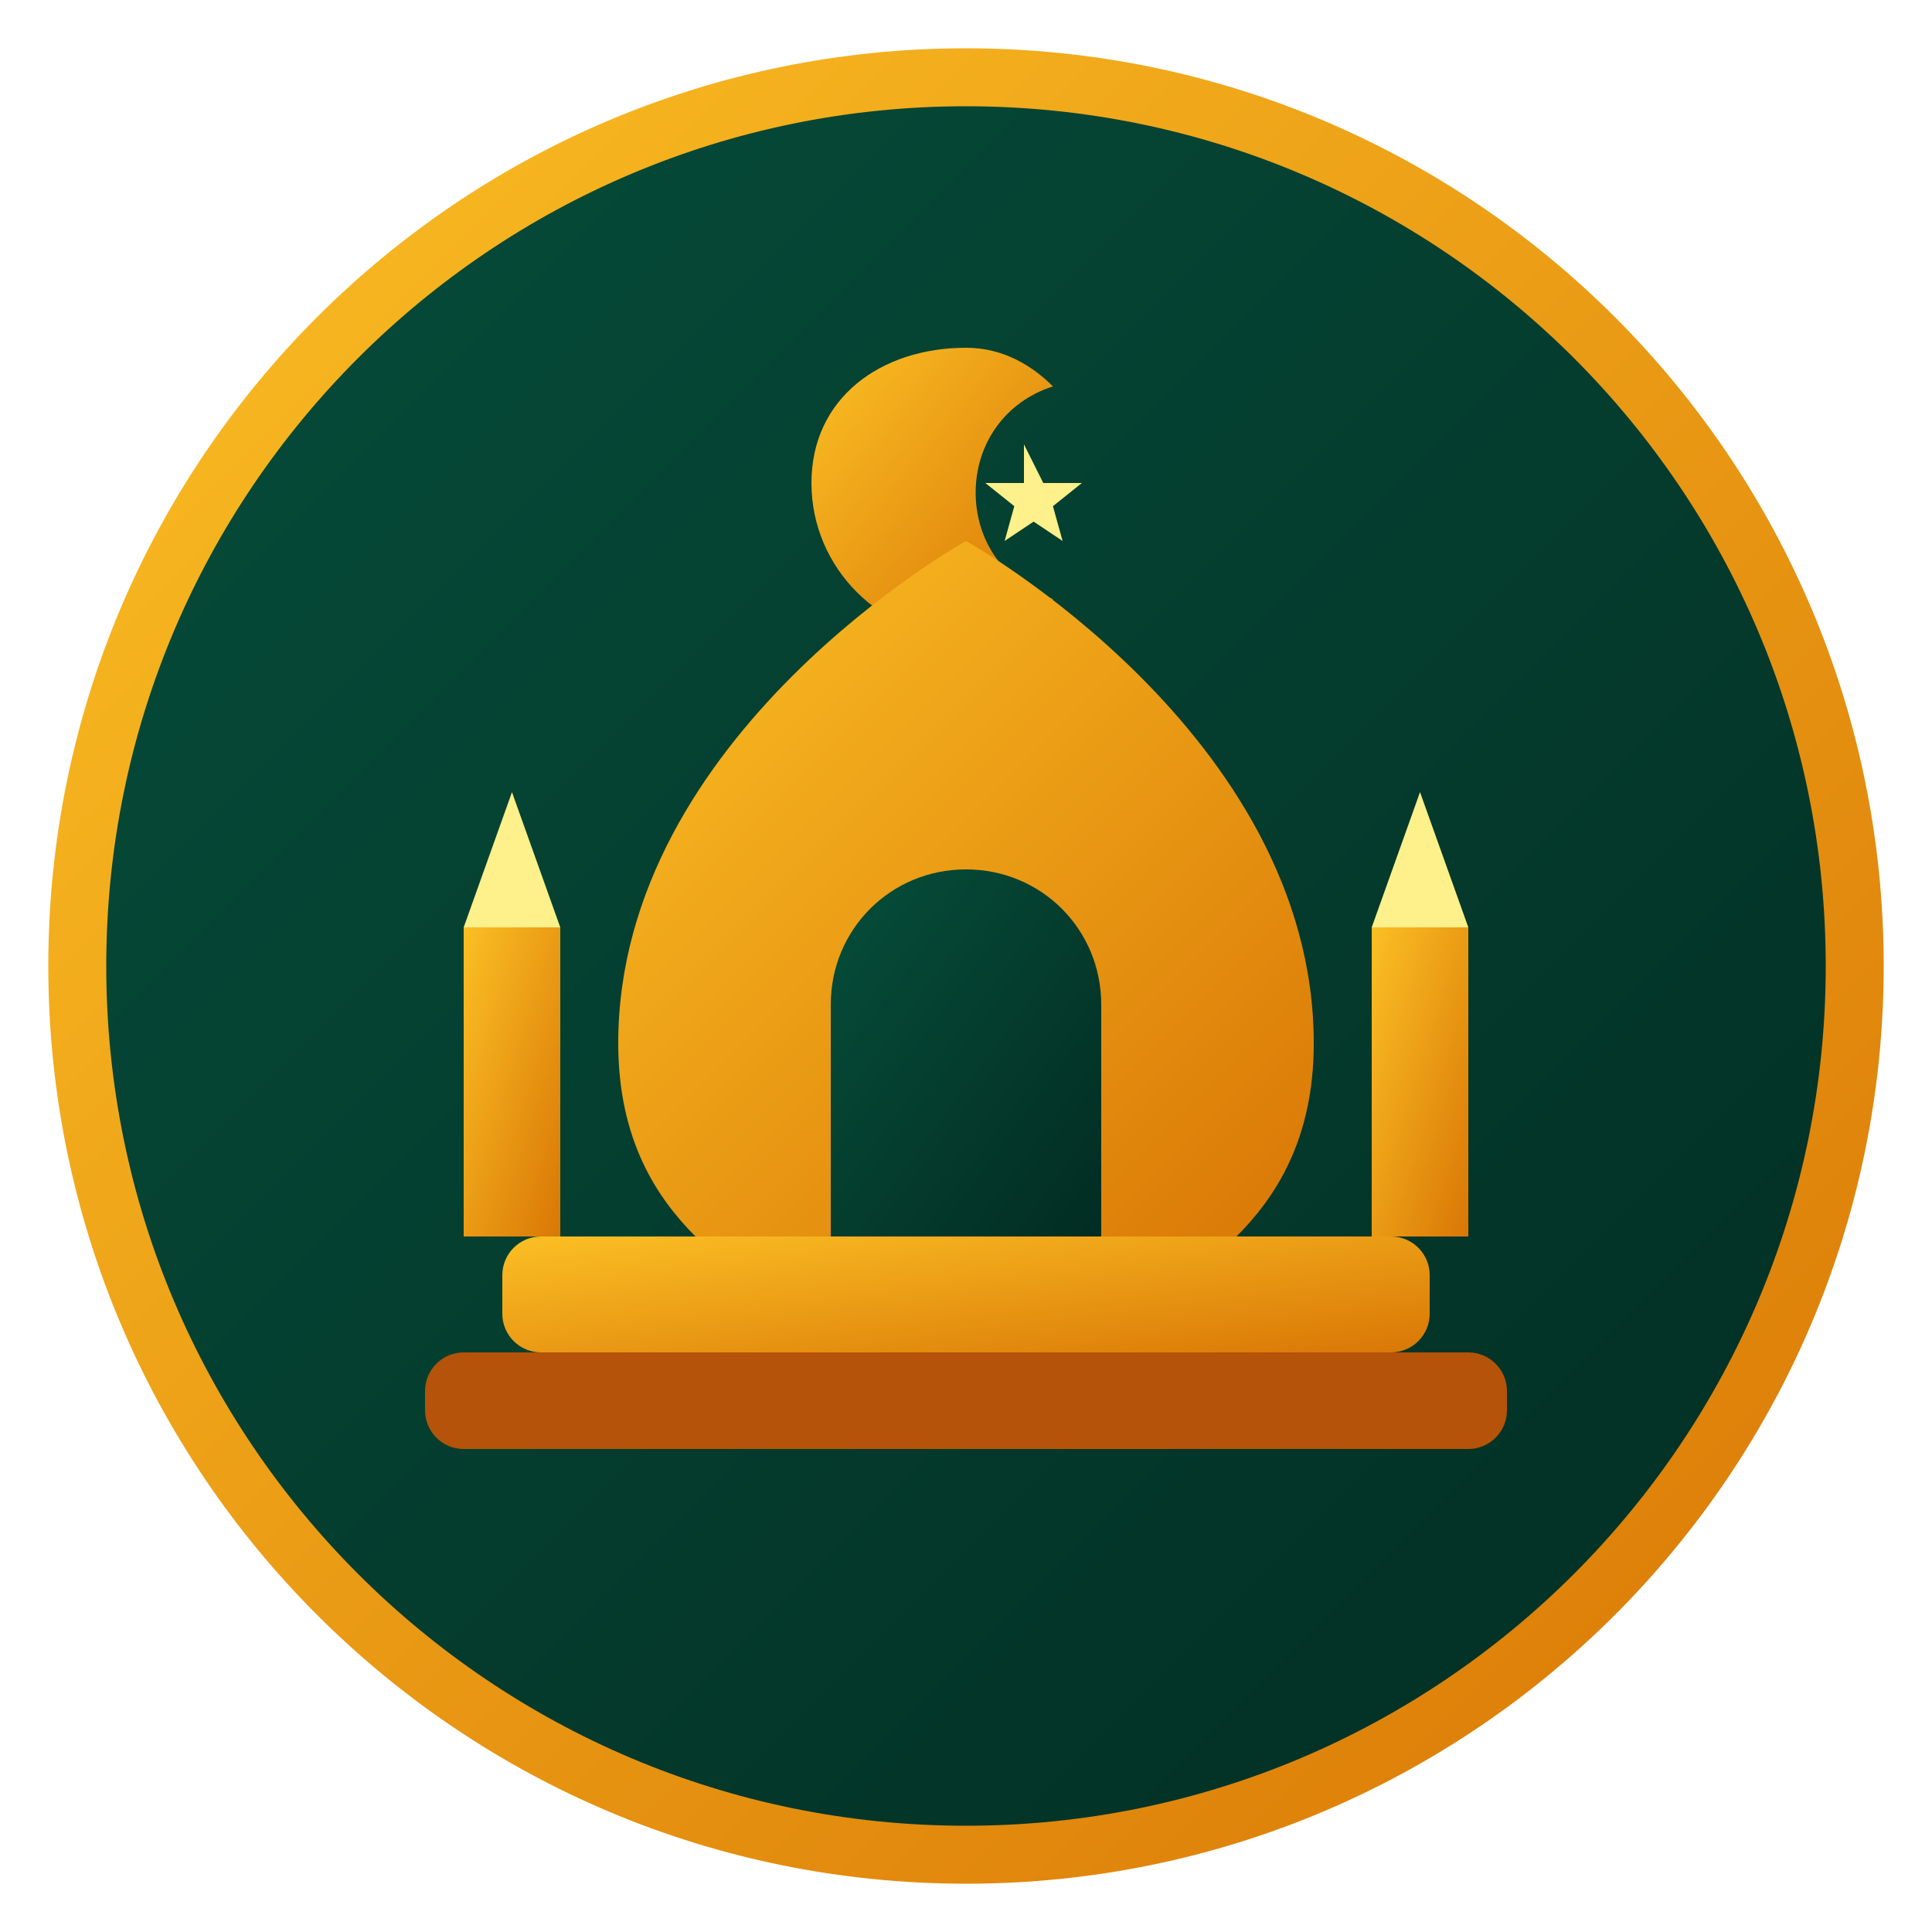
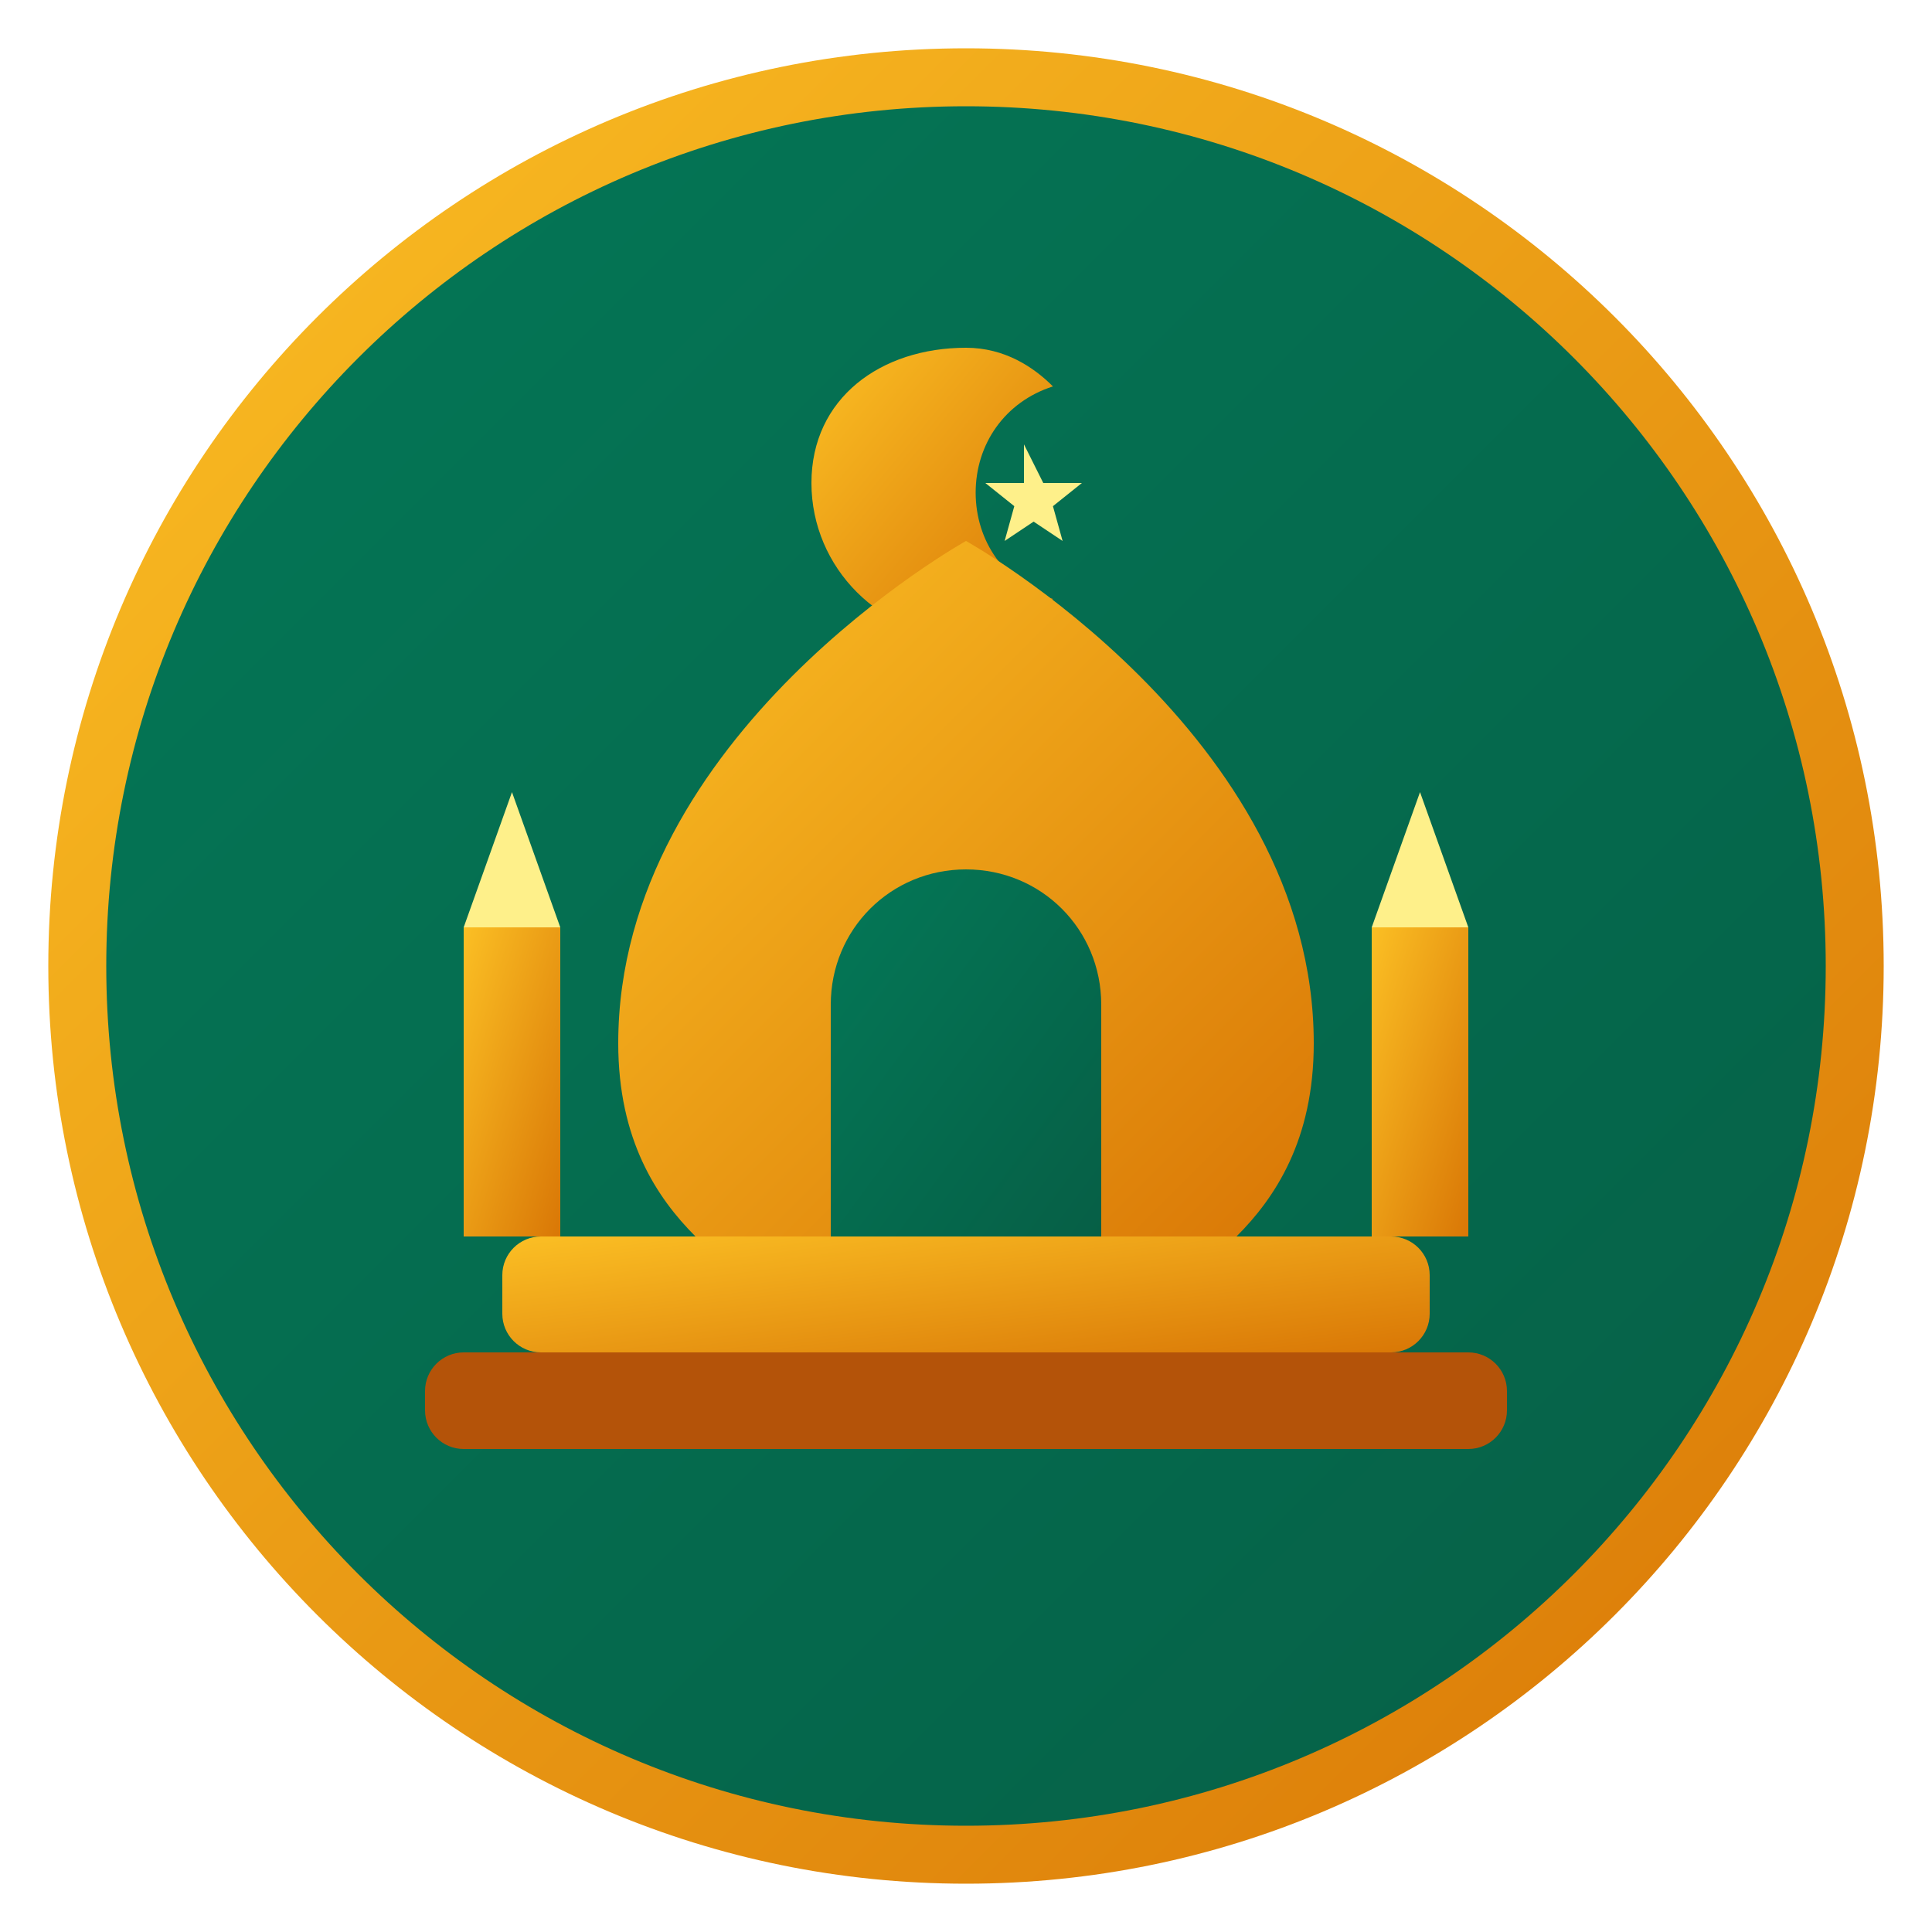
<svg xmlns="http://www.w3.org/2000/svg" viewBox="0 0 100 100" fill="none">
  <defs>
    <linearGradient id="brandGrad" x1="0%" y1="0%" x2="100%" y2="100%">
-       <stop offset="0%" stop-color="#064E3B" />
-       <stop offset="100%" stop-color="#022C22" />
+       <stop offset="0%" stop-color="#047857" />
+       <stop offset="100%" stop-color="#065F46" />
    </linearGradient>
    <linearGradient id="goldGrad" x1="0%" y1="0%" x2="100%" y2="100%">
      <stop offset="0%" stop-color="#FBBF24" />
      <stop offset="100%" stop-color="#D97706" />
    </linearGradient>
  </defs>
  <circle cx="50" cy="50" r="46" fill="url(#brandGrad)" stroke="url(#goldGrad)" stroke-width="3" />
  <path d="M50 18 C52 18 53.5 19 54.5 20 C52 20.8 50.5 23 50.5 25.5 C50.5 28 52 30.2 54.5 31 C53.5 32 52 33 50 33 C45.6 33 42 29.4 42 25 C42 20.6 45.6 18 50 18 Z" fill="url(#goldGrad)" />
  <polygon points="53,23 54,25 56,25 54.5,26.2 55,28 53.5,27 52,28 52.5,26.2 51,25 53,25" fill="#FEF08A" />
  <path d="M50 28 C50 28 32 38 32 54 C32 59 34 62 36 64 L64 64 C66 62 68 59 68 54 C68 38 50 28 50 28 Z" fill="url(#goldGrad)" />
  <path d="M43 64 V52 C43 48.1 46.1 45 50 45 C53.9 45 57 48.1 57 52 V64 Z" fill="url(#brandGrad)" />
  <rect x="26" y="64" width="48" height="6" rx="2" fill="url(#goldGrad)" />
  <rect x="22" y="70" width="56" height="5" rx="2" fill="#B45309" />
  <rect x="24" y="48" width="5" height="16" fill="url(#goldGrad)" />
  <polygon points="24,48 26.5,41 29,48" fill="#FEF08A" />
  <rect x="71" y="48" width="5" height="16" fill="url(#goldGrad)" />
  <polygon points="71,48 73.5,41 76,48" fill="#FEF08A" />
</svg>
